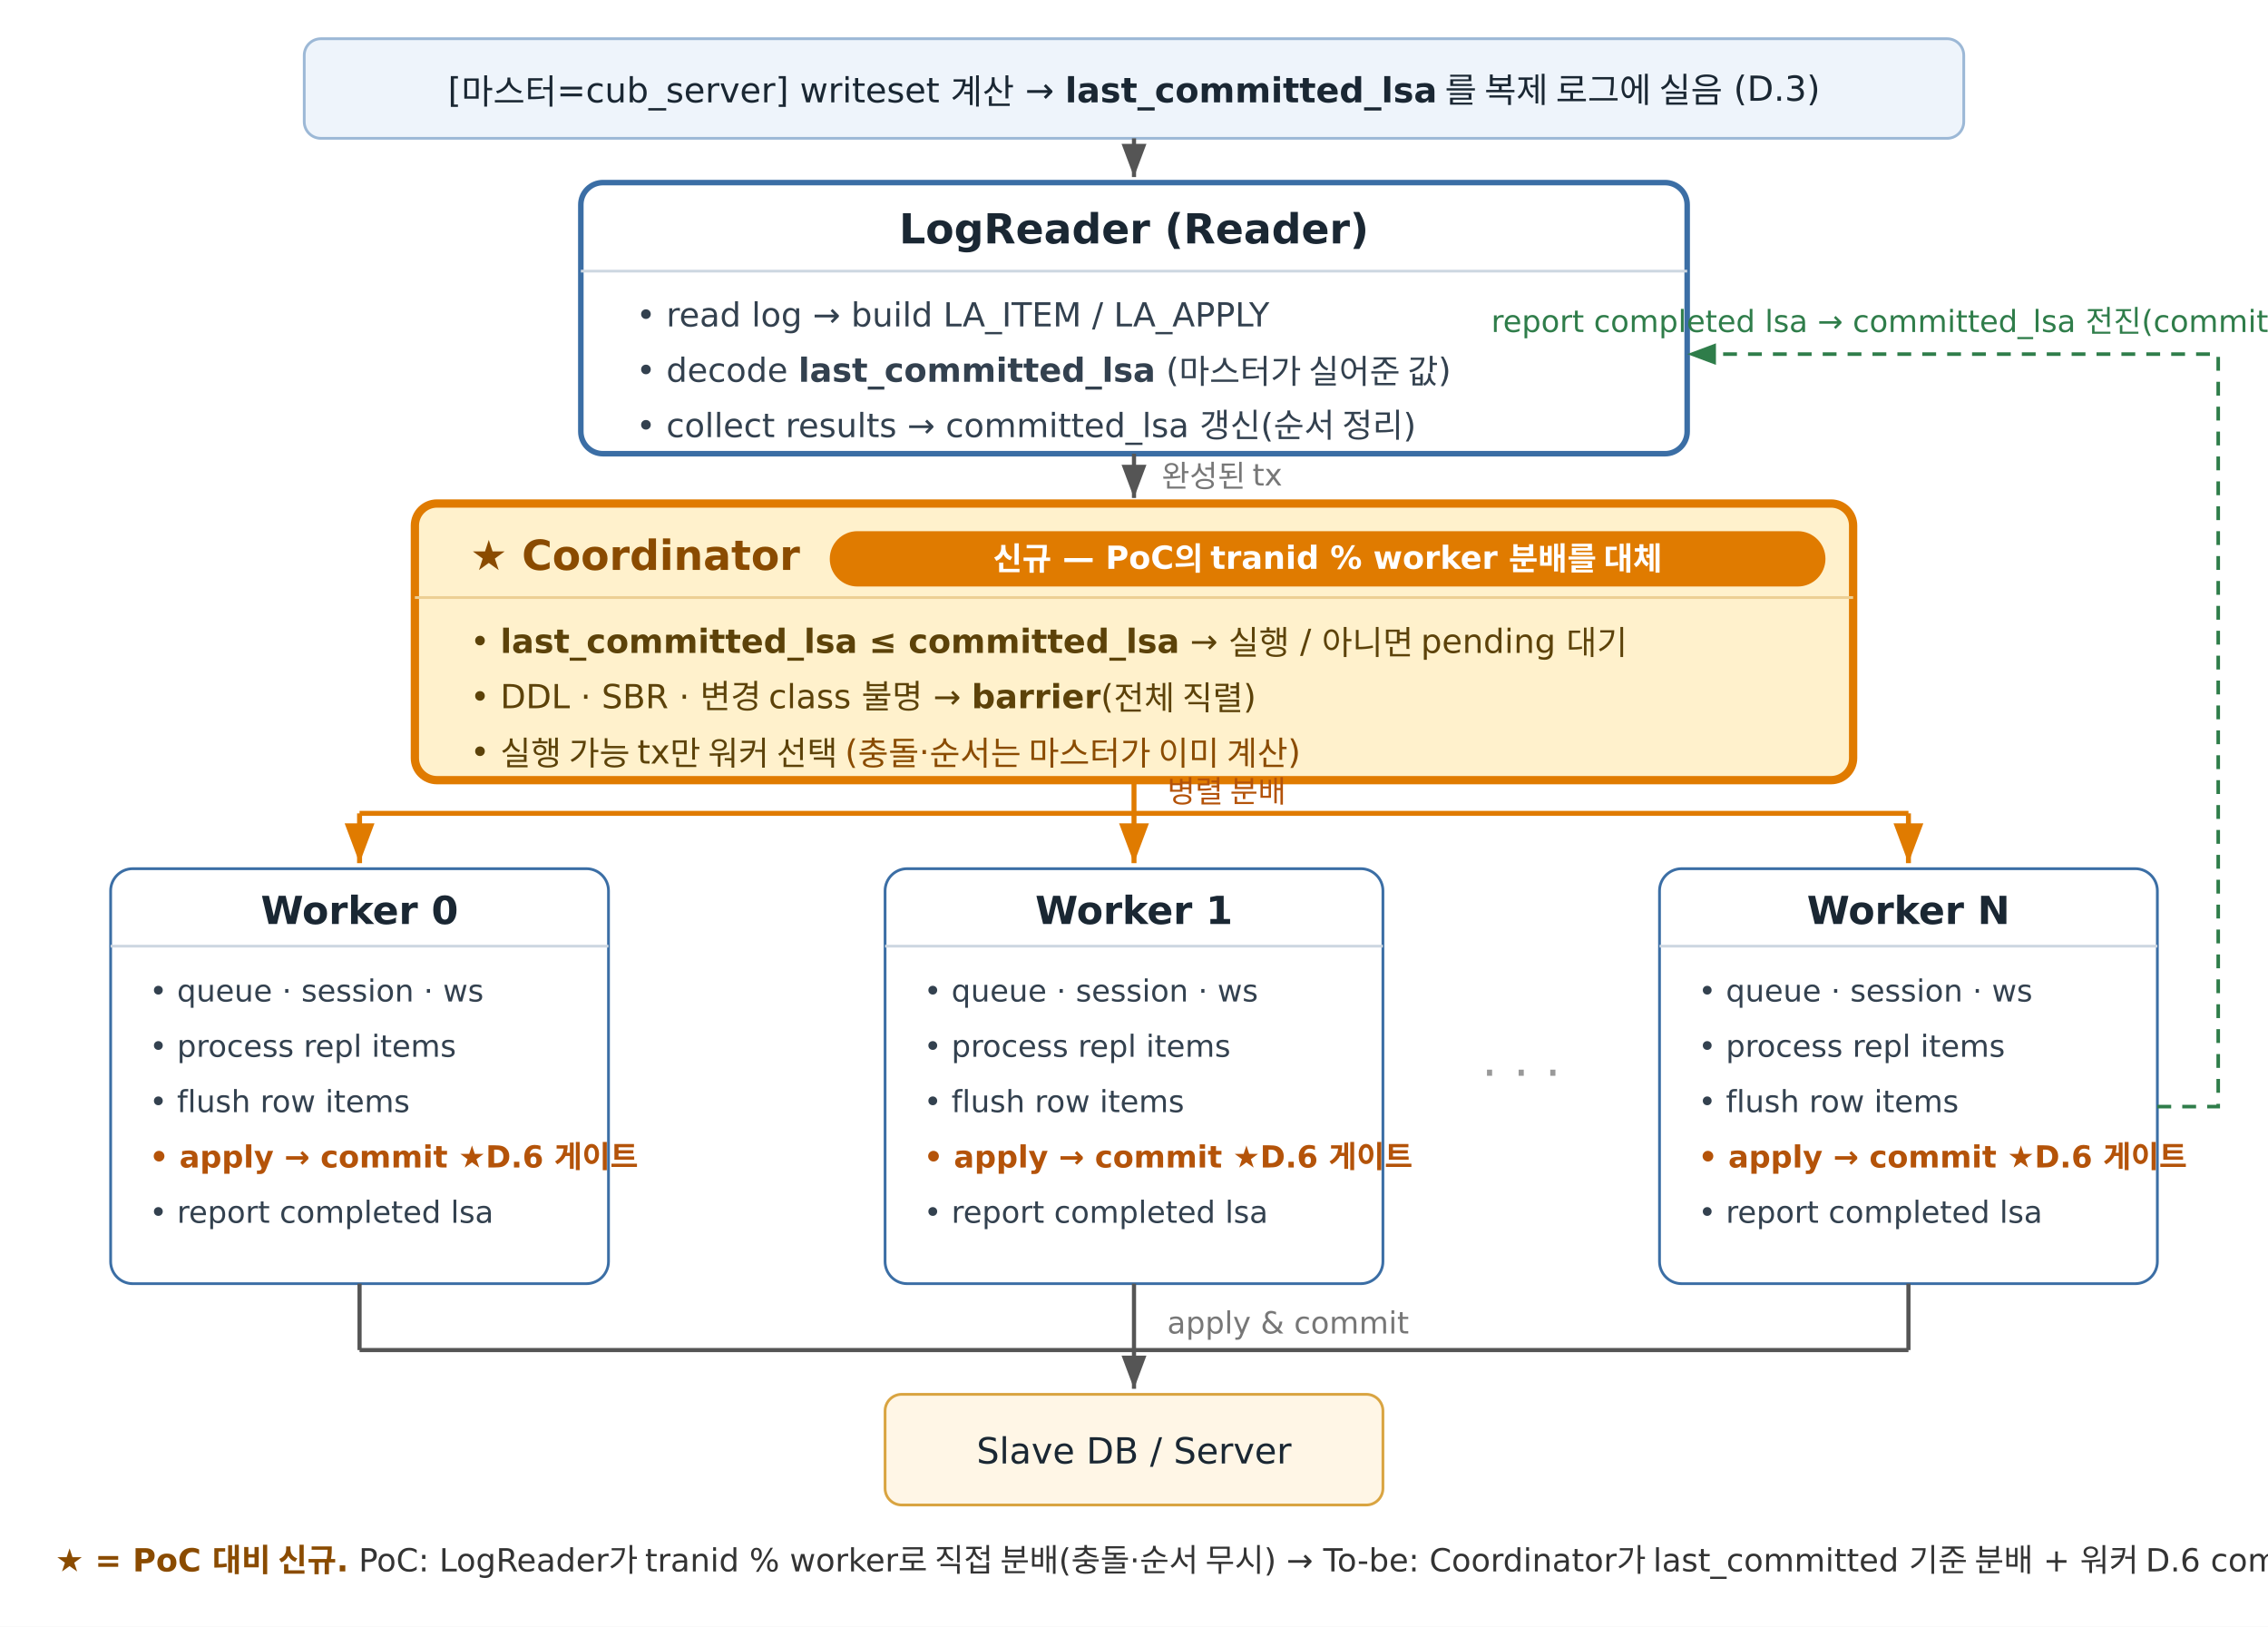
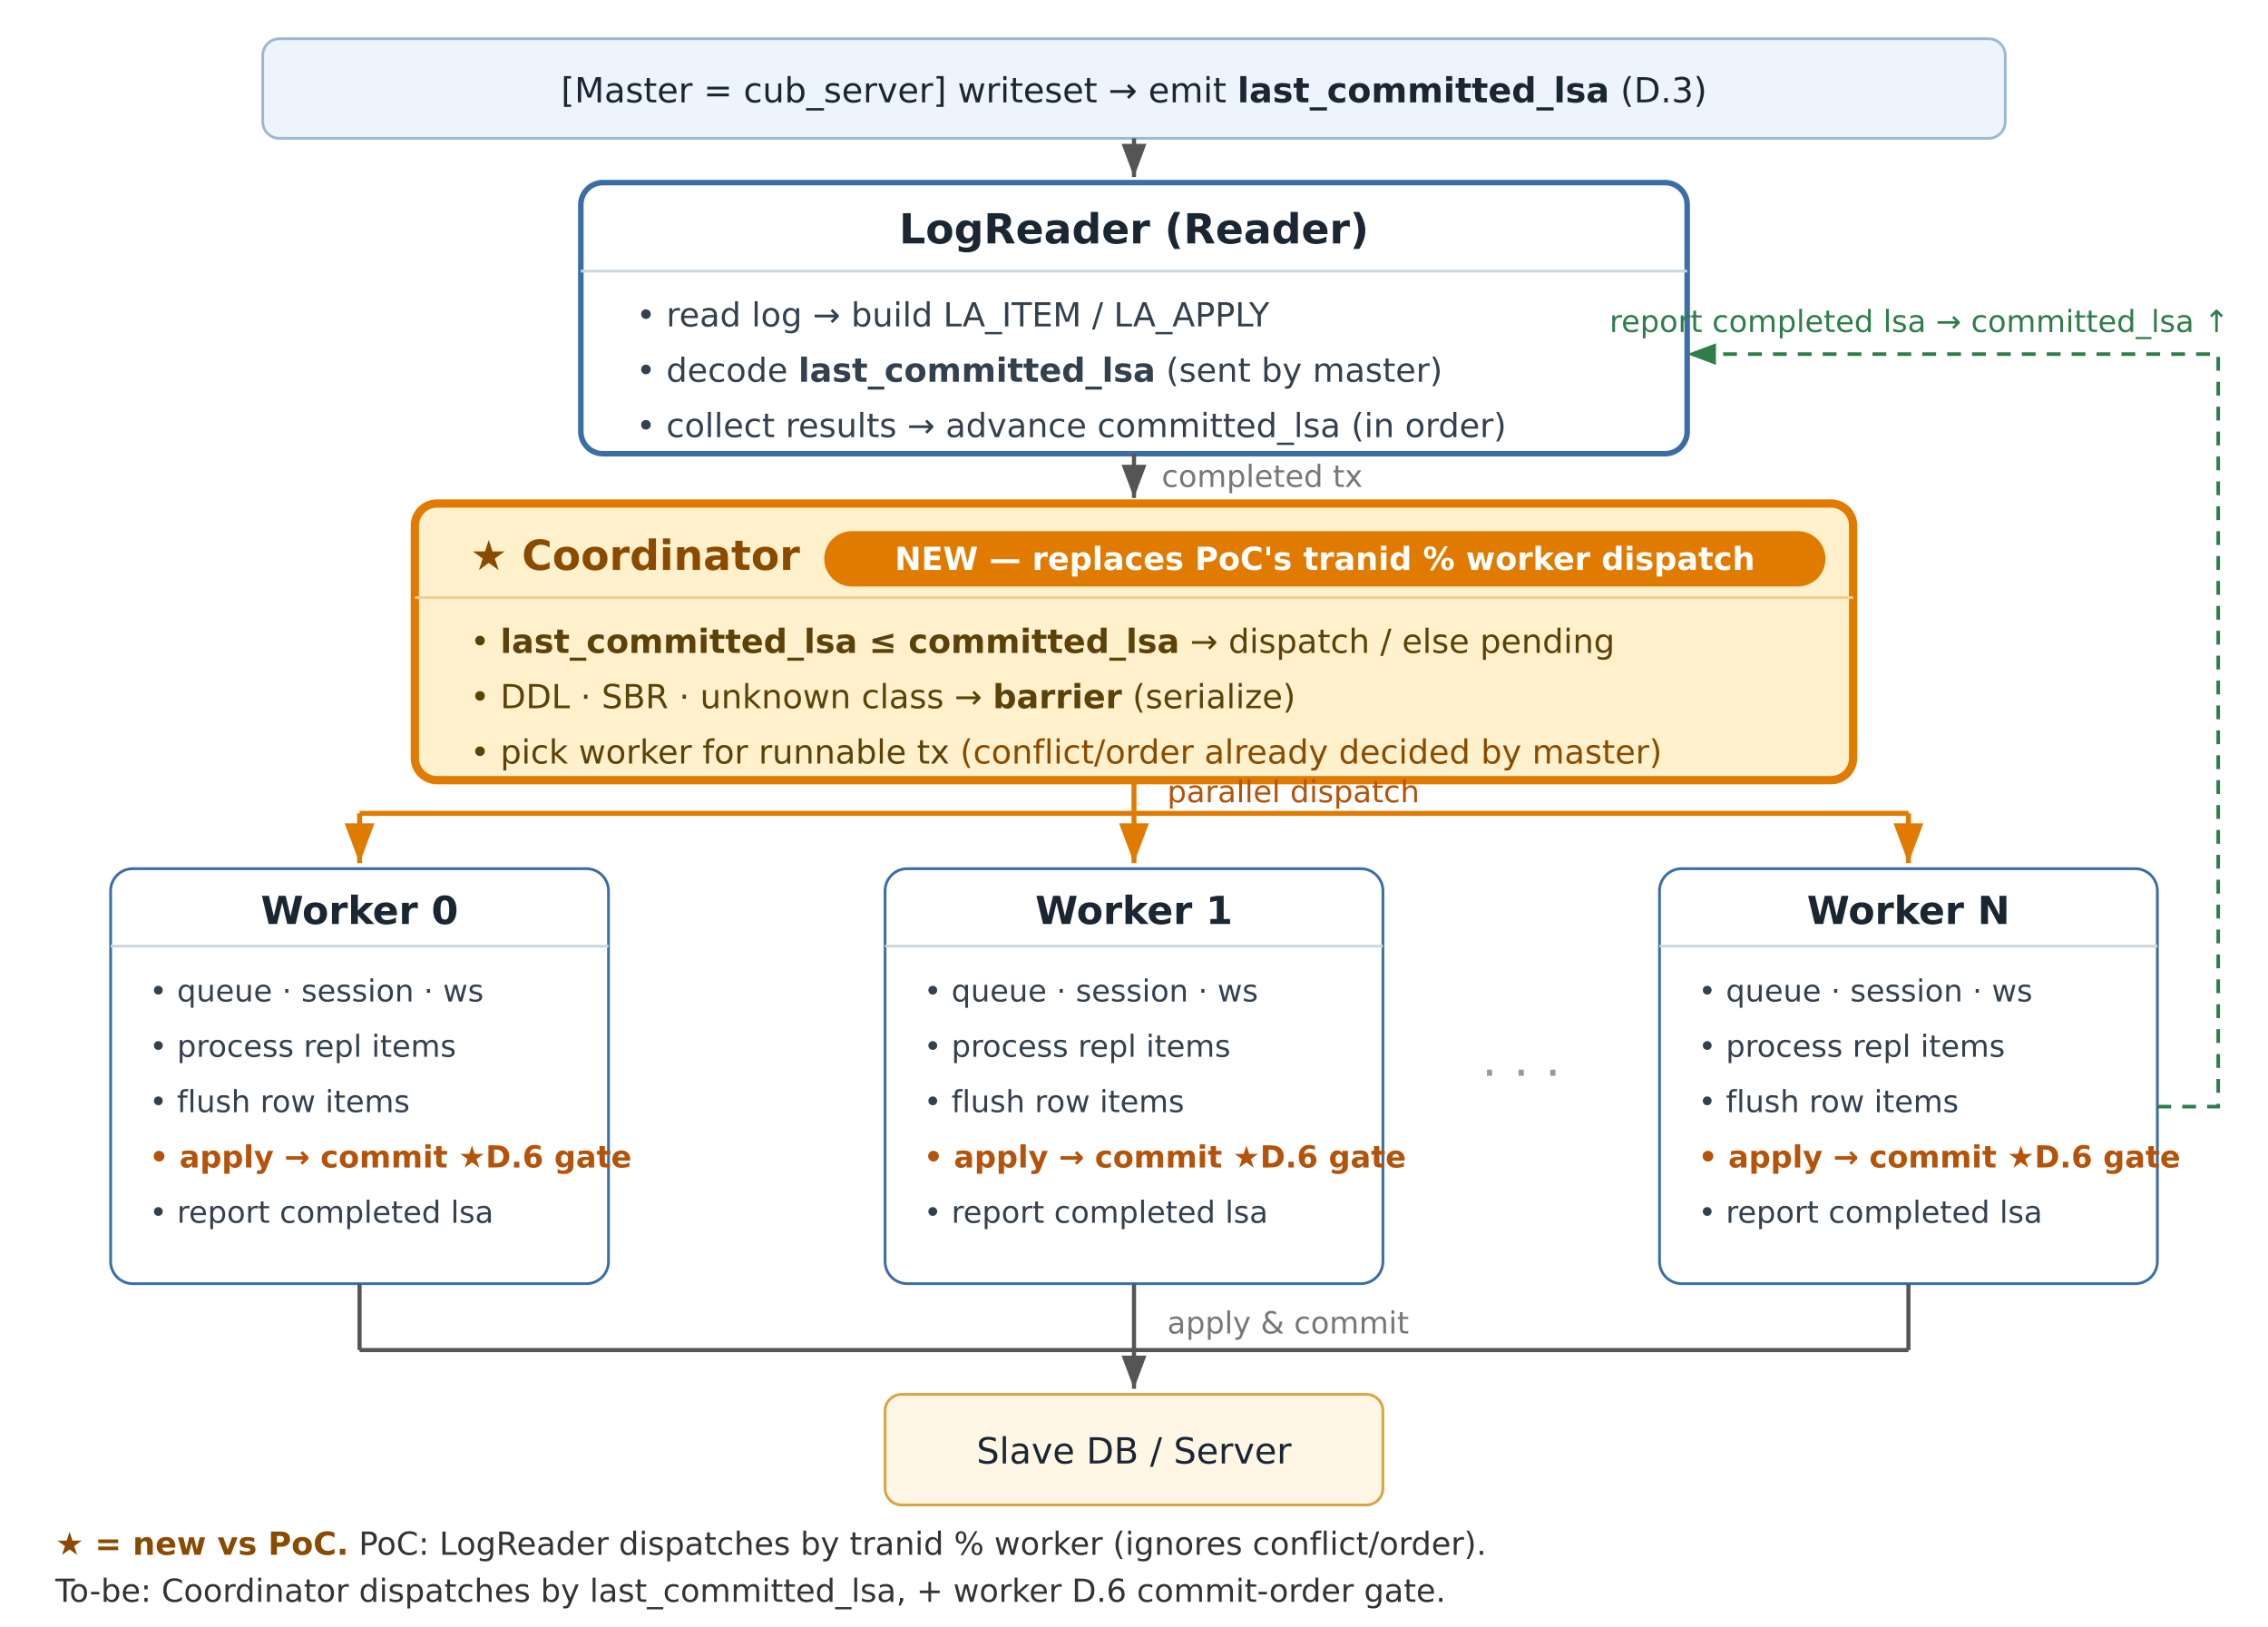
<svg xmlns="http://www.w3.org/2000/svg" width="820" height="588" viewBox="0 0 820 588" font-family="DejaVu Sans, Helvetica, Arial, sans-serif">
  <defs>
    <marker id="p" markerWidth="10" markerHeight="10" refX="8" refY="3" orient="auto" markerUnits="strokeWidth">
      <path d="M0,0 L8,3 L0,6 Z" fill="#555" />
    </marker>
    <marker id="pg" markerWidth="10" markerHeight="10" refX="8" refY="3" orient="auto" markerUnits="strokeWidth">
      <path d="M0,0 L8,3 L0,6 Z" fill="#2f7d4a" />
    </marker>
    <marker id="po" markerWidth="10" markerHeight="10" refX="8" refY="3" orient="auto" markerUnits="strokeWidth">
      <path d="M0,0 L8,3 L0,6 Z" fill="#e07b00" />
    </marker>
  </defs>
  <rect x="0" y="0" width="820" height="588" fill="#ffffff" />
-   <rect x="110" y="14" width="600" height="36" rx="6" fill="#eef4fb" stroke="#9cb8d6" />
-   <text x="410" y="37" text-anchor="middle" font-size="12.5" fill="#1a2733">[마스터=cub_server] writeset 계산 → <tspan font-weight="bold">last_committed_lsa</tspan> 를 복제 로그에 실음 (D.3)</text>
+   <rect x="95" y="14" width="630" height="36" rx="6" fill="#eef4fb" stroke="#9cb8d6" />
+   <text x="410" y="37" text-anchor="middle" font-size="12.5" fill="#1a2733">[Master = cub_server]  writeset → emit <tspan font-weight="bold">last_committed_lsa</tspan>  (D.3)</text>
  <line x1="410" y1="50" x2="410" y2="64" stroke="#555" stroke-width="1.5" marker-end="url(#p)" />
  <rect x="210" y="66" width="400" height="98" rx="8" fill="#ffffff" stroke="#3b6ea5" stroke-width="2" />
  <text x="410" y="88" text-anchor="middle" font-size="15" font-weight="bold" fill="#1a2733">LogReader (Reader)</text>
  <line x1="210" y1="98" x2="610" y2="98" stroke="#cdd7e1" />
  <text x="230" y="118" font-size="12" fill="#33414f">• read log → build LA_ITEM / LA_APPLY</text>
-   <text x="230" y="138" font-size="12" fill="#33414f">• decode <tspan font-weight="bold">last_committed_lsa</tspan> (마스터가 실어준 값)</text>
-   <text x="230" y="158" font-size="12" fill="#33414f">• collect results → committed_lsa 갱신(순서 정리)</text>
+   <text x="230" y="138" font-size="12" fill="#33414f">• decode <tspan font-weight="bold">last_committed_lsa</tspan> (sent by master)</text>
+   <text x="230" y="158" font-size="12" fill="#33414f">• collect results → advance committed_lsa (in order)</text>
  <line x1="410" y1="164" x2="410" y2="180" stroke="#555" stroke-width="1.5" marker-end="url(#p)" />
-   <text x="420" y="176" font-size="11" fill="#777">완성된 tx</text>
+   <text x="420" y="176" font-size="11" fill="#777">completed tx</text>
  <rect x="150" y="182" width="520" height="100" rx="8" fill="#fff1cc" stroke="#e07b00" stroke-width="3" />
  <text x="170" y="206" font-size="15" font-weight="bold" fill="#8a4b00">★ Coordinator</text>
-   <rect x="300" y="192" width="360" height="20" rx="10" fill="#e07b00" />
-   <text x="480" y="206" text-anchor="middle" font-size="11.5" font-weight="bold" fill="#ffffff">신규 — PoC의 tranid % worker 분배를 대체</text>
+   <rect x="298" y="192" width="362" height="20" rx="10" fill="#e07b00" />
+   <text x="479" y="206" text-anchor="middle" font-size="11.5" font-weight="bold" fill="#ffffff">NEW — replaces PoC's  tranid % worker  dispatch</text>
  <line x1="150" y1="216" x2="670" y2="216" stroke="#eccf93" />
-   <text x="170" y="236" font-size="12" fill="#5c4209">• <tspan font-weight="bold">last_committed_lsa ≤ committed_lsa</tspan> → 실행 / 아니면 pending 대기</text>
-   <text x="170" y="256" font-size="12" fill="#5c4209">• DDL · SBR · 변경 class 불명 → <tspan font-weight="bold">barrier</tspan>(전체 직렬)</text>
-   <text x="170" y="276" font-size="12" fill="#5c4209">• 실행 가능 tx만 워커 선택 <tspan fill="#8a4b00">(충돌·순서는 마스터가 이미 계산)</tspan>
+   <text x="170" y="236" font-size="12" fill="#5c4209">• <tspan font-weight="bold">last_committed_lsa ≤ committed_lsa</tspan>  →  dispatch / else pending</text>
+   <text x="170" y="256" font-size="12" fill="#5c4209">• DDL · SBR · unknown class  →  <tspan font-weight="bold">barrier</tspan> (serialize)</text>
+   <text x="170" y="276" font-size="12" fill="#5c4209">• pick worker for runnable tx <tspan fill="#8a4b00">(conflict/order already decided by master)</tspan>
  </text>
  <line x1="410" y1="282" x2="410" y2="294" stroke="#e07b00" stroke-width="1.8" />
  <line x1="130" y1="294" x2="690" y2="294" stroke="#e07b00" stroke-width="1.8" />
  <line x1="130" y1="294" x2="130" y2="312" stroke="#e07b00" stroke-width="1.8" marker-end="url(#po)" />
  <line x1="410" y1="294" x2="410" y2="312" stroke="#e07b00" stroke-width="1.8" marker-end="url(#po)" />
  <line x1="690" y1="294" x2="690" y2="312" stroke="#e07b00" stroke-width="1.8" marker-end="url(#po)" />
-   <text x="422" y="290" font-size="11" fill="#b45309">병렬 분배</text>
+   <text x="422" y="290" font-size="11" fill="#b45309">parallel dispatch</text>
  <g>
    <rect x="40" y="314" width="180" height="150" rx="8" fill="#ffffff" stroke="#3b6ea5" />
    <text x="130" y="334" text-anchor="middle" font-size="14" font-weight="bold" fill="#1a2733">Worker 0</text>
    <line x1="40" y1="342" x2="220" y2="342" stroke="#cdd7e1" />
    <text x="54" y="362" font-size="11" fill="#33414f">• queue · session · ws</text>
    <text x="54" y="382" font-size="11" fill="#33414f">• process repl items</text>
    <text x="54" y="402" font-size="11" fill="#33414f">• flush row items</text>
-     <text x="54" y="422" font-size="11" font-weight="bold" fill="#b45309">• apply → commit ★D.6 게이트</text>
+     <text x="54" y="422" font-size="11" font-weight="bold" fill="#b45309">• apply → commit  ★D.6 gate</text>
    <text x="54" y="442" font-size="11" fill="#33414f">• report completed lsa</text>
  </g>
  <g>
    <rect x="320" y="314" width="180" height="150" rx="8" fill="#ffffff" stroke="#3b6ea5" />
    <text x="410" y="334" text-anchor="middle" font-size="14" font-weight="bold" fill="#1a2733">Worker 1</text>
    <line x1="320" y1="342" x2="500" y2="342" stroke="#cdd7e1" />
    <text x="334" y="362" font-size="11" fill="#33414f">• queue · session · ws</text>
    <text x="334" y="382" font-size="11" fill="#33414f">• process repl items</text>
    <text x="334" y="402" font-size="11" fill="#33414f">• flush row items</text>
-     <text x="334" y="422" font-size="11" font-weight="bold" fill="#b45309">• apply → commit ★D.6 게이트</text>
+     <text x="334" y="422" font-size="11" font-weight="bold" fill="#b45309">• apply → commit  ★D.6 gate</text>
    <text x="334" y="442" font-size="11" fill="#33414f">• report completed lsa</text>
  </g>
  <text x="550" y="394" text-anchor="middle" font-size="18" fill="#999">· · ·</text>
  <g>
    <rect x="600" y="314" width="180" height="150" rx="8" fill="#ffffff" stroke="#3b6ea5" />
    <text x="690" y="334" text-anchor="middle" font-size="14" font-weight="bold" fill="#1a2733">Worker N</text>
    <line x1="600" y1="342" x2="780" y2="342" stroke="#cdd7e1" />
    <text x="614" y="362" font-size="11" fill="#33414f">• queue · session · ws</text>
    <text x="614" y="382" font-size="11" fill="#33414f">• process repl items</text>
    <text x="614" y="402" font-size="11" fill="#33414f">• flush row items</text>
-     <text x="614" y="422" font-size="11" font-weight="bold" fill="#b45309">• apply → commit ★D.6 게이트</text>
+     <text x="614" y="422" font-size="11" font-weight="bold" fill="#b45309">• apply → commit  ★D.6 gate</text>
    <text x="614" y="442" font-size="11" fill="#33414f">• report completed lsa</text>
  </g>
  <line x1="130" y1="464" x2="130" y2="488" stroke="#555" stroke-width="1.5" />
  <line x1="410" y1="464" x2="410" y2="488" stroke="#555" stroke-width="1.5" />
  <line x1="690" y1="464" x2="690" y2="488" stroke="#555" stroke-width="1.5" />
  <line x1="130" y1="488" x2="690" y2="488" stroke="#555" stroke-width="1.5" />
  <line x1="410" y1="488" x2="410" y2="502" stroke="#555" stroke-width="1.5" marker-end="url(#p)" />
  <rect x="320" y="504" width="180" height="40" rx="6" fill="#fff6e6" stroke="#d9a441" />
  <text x="410" y="529" text-anchor="middle" font-size="13" fill="#1a2733">Slave DB / Server</text>
  <text x="422" y="482" font-size="11" fill="#777">apply &amp; commit</text>
  <polyline points="780,400 802,400 802,128 610,128" fill="none" stroke="#2f7d4a" stroke-width="1.3" stroke-dasharray="5,4" marker-end="url(#pg)" />
-   <text x="700" y="120" text-anchor="middle" font-size="11" fill="#2f7d4a">report completed lsa → committed_lsa 전진(commit 순서) ↑</text>
-   <text x="20" y="568" font-size="11.5" fill="#333">
-     <tspan font-weight="bold" fill="#8a4b00">★ = PoC 대비 신규.</tspan> PoC: LogReader가 tranid % worker로 직접 분배(충돌·순서 무시) → To-be: Coordinator가 last_committed 기준 분배 + 워커 D.6 commit 차례 게이트</text>
+   <text x="806" y="120" text-anchor="end" font-size="11" fill="#2f7d4a">report completed lsa → committed_lsa ↑</text>
+   <text x="20" y="562" font-size="11.5" fill="#333">
+     <tspan font-weight="bold" fill="#8a4b00">★ = new vs PoC.</tspan>  PoC: LogReader dispatches by tranid % worker (ignores conflict/order).</text>
+   <text x="20" y="579" font-size="11.5" fill="#333">To-be: Coordinator dispatches by last_committed_lsa, + worker D.6 commit-order gate.</text>
</svg>
